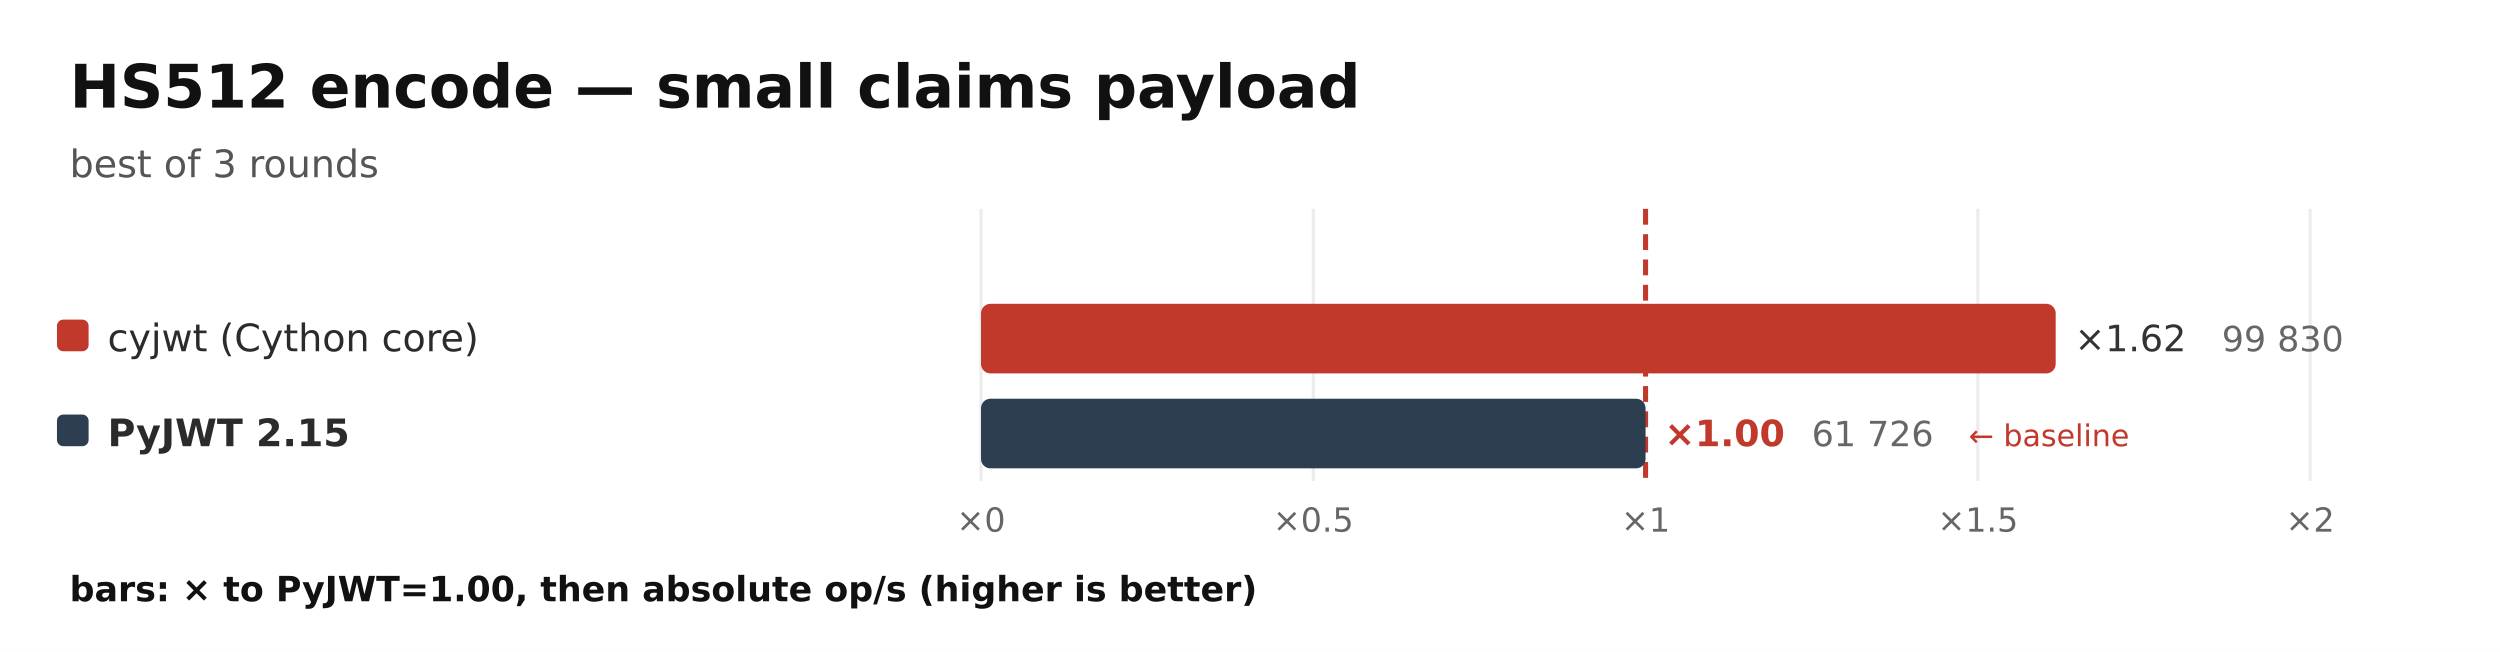
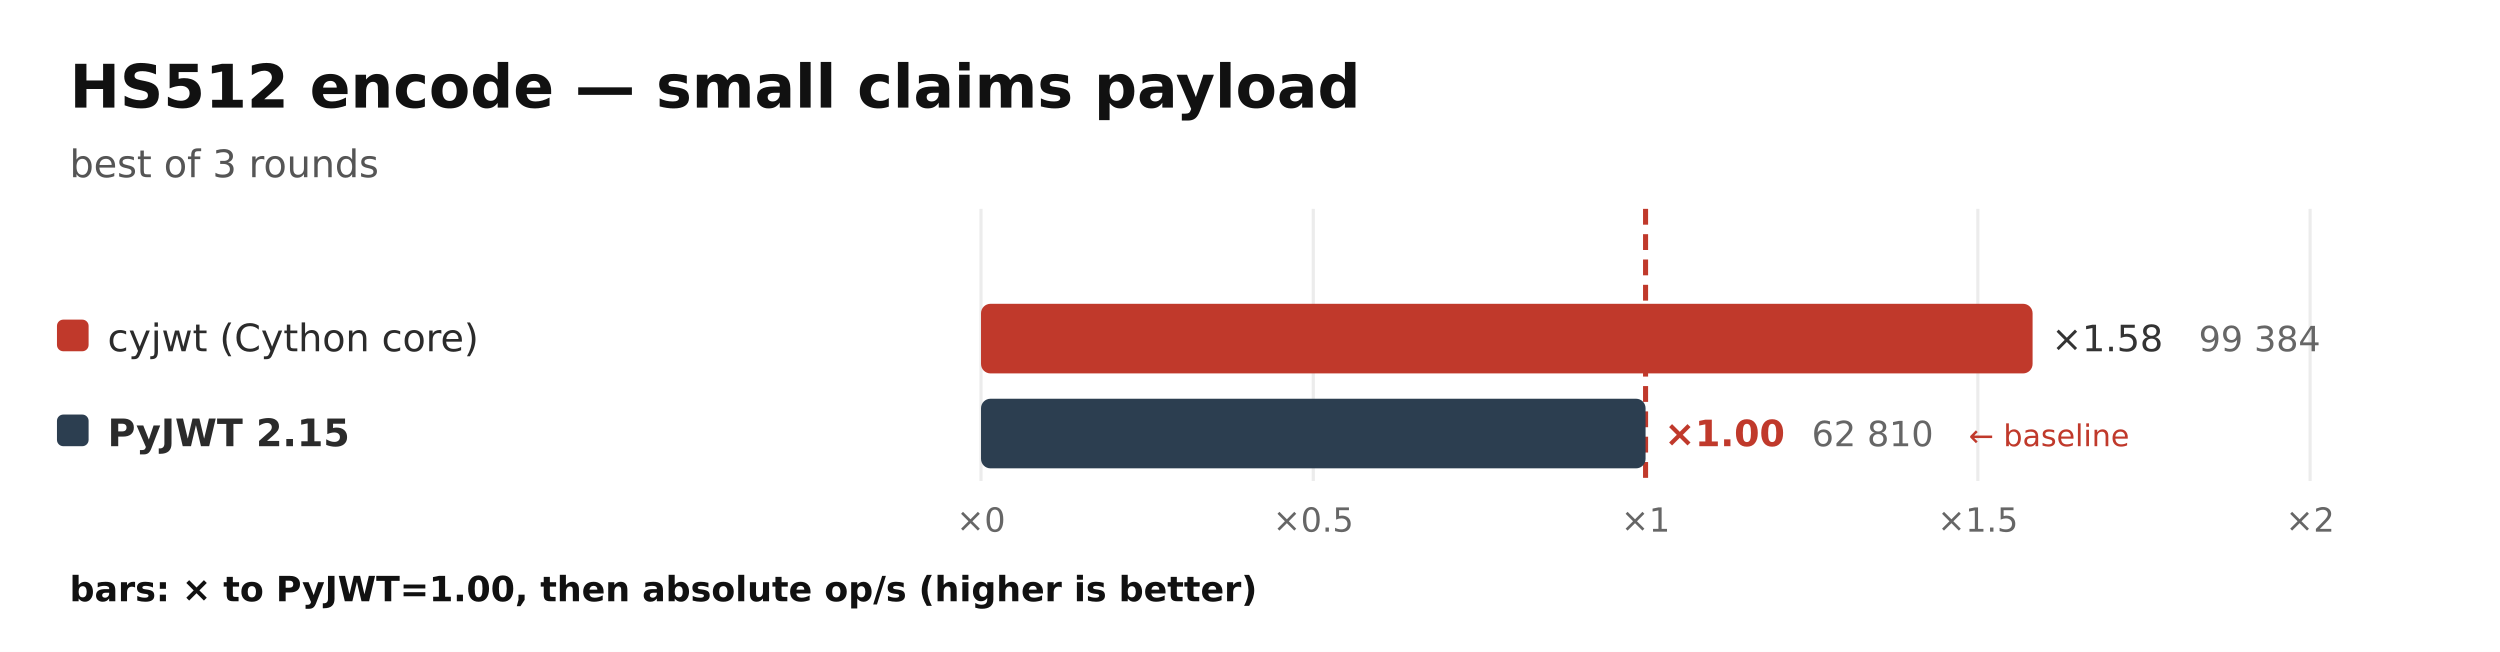
<svg xmlns="http://www.w3.org/2000/svg" width="790" height="206" viewBox="0 0 790 206" font-family="DejaVu Sans, Helvetica, Arial, sans-serif">
  <rect width="790" height="206" fill="#ffffff" />
  <text x="22" y="34" font-size="19" font-weight="700" fill="#111">HS512 encode — small claims payload</text>
  <text x="22" y="56" font-size="12" fill="#555">best of 3 rounds</text>
  <line x1="310.0" y1="66" x2="310.0" y2="152" stroke="#ececec" stroke-width="1" />
  <text x="310.0" y="168" font-size="10.5" fill="#666" text-anchor="middle">×0</text>
  <line x1="415.0" y1="66" x2="415.0" y2="152" stroke="#ececec" stroke-width="1" />
  <text x="415.0" y="168" font-size="10.5" fill="#666" text-anchor="middle">×0.5</text>
  <line x1="520.0" y1="66" x2="520.0" y2="152" stroke="#c0392b" stroke-width="1.6" stroke-dasharray="5 3" />
  <text x="520.0" y="168" font-size="10.5" fill="#666" text-anchor="middle">×1</text>
  <line x1="625.0" y1="66" x2="625.0" y2="152" stroke="#ececec" stroke-width="1" />
  <text x="625.0" y="168" font-size="10.5" fill="#666" text-anchor="middle">×1.5</text>
  <line x1="730.0" y1="66" x2="730.0" y2="152" stroke="#ececec" stroke-width="1" />
  <text x="730.0" y="168" font-size="10.5" fill="#666" text-anchor="middle">×2</text>
  <rect x="18" y="101" width="10" height="10" rx="2" fill="#c0392b" />
  <text x="34" y="111" font-size="12" fill="#2b2b2b">cyjwt (Cython core)</text>
-   <rect x="310" y="96" width="339.6" height="22" rx="3" fill="#c0392b" />
-   <text x="655.6" y="111" font-size="11.5" fill="#333">×1.62</text>
-   <text x="702.1" y="111" font-size="11" fill="#666">99 830</text>
+   <rect x="310" y="96" width="332.3" height="22" rx="3" fill="#c0392b" />
+   <text x="648.3" y="111" font-size="11.5" fill="#333">×1.58</text>
+   <text x="694.8" y="111" font-size="11" fill="#666">99 384</text>
  <rect x="18" y="131" width="10" height="10" rx="2" fill="#2c3e50" />
  <text x="34" y="141" font-size="12" fill="#2b2b2b" font-weight="700">PyJWT 2.15</text>
  <rect x="310" y="126" width="210.0" height="22" rx="3" fill="#2c3e50" />
  <text x="526.0" y="141" font-size="11.5" fill="#c0392b" font-weight="700">×1.00</text>
-   <text x="572.5" y="141" font-size="11" fill="#666">61 726</text>
+   <text x="572.5" y="141" font-size="11" fill="#666">62 810</text>
  <text x="622.1" y="141" font-size="9.5" fill="#c0392b">← baseline</text>
  <text x="22" y="190" font-size="11" fill="#111" font-weight="600">bars: × to PyJWT=1.00, then absolute op/s (higher is better)</text>
</svg>
